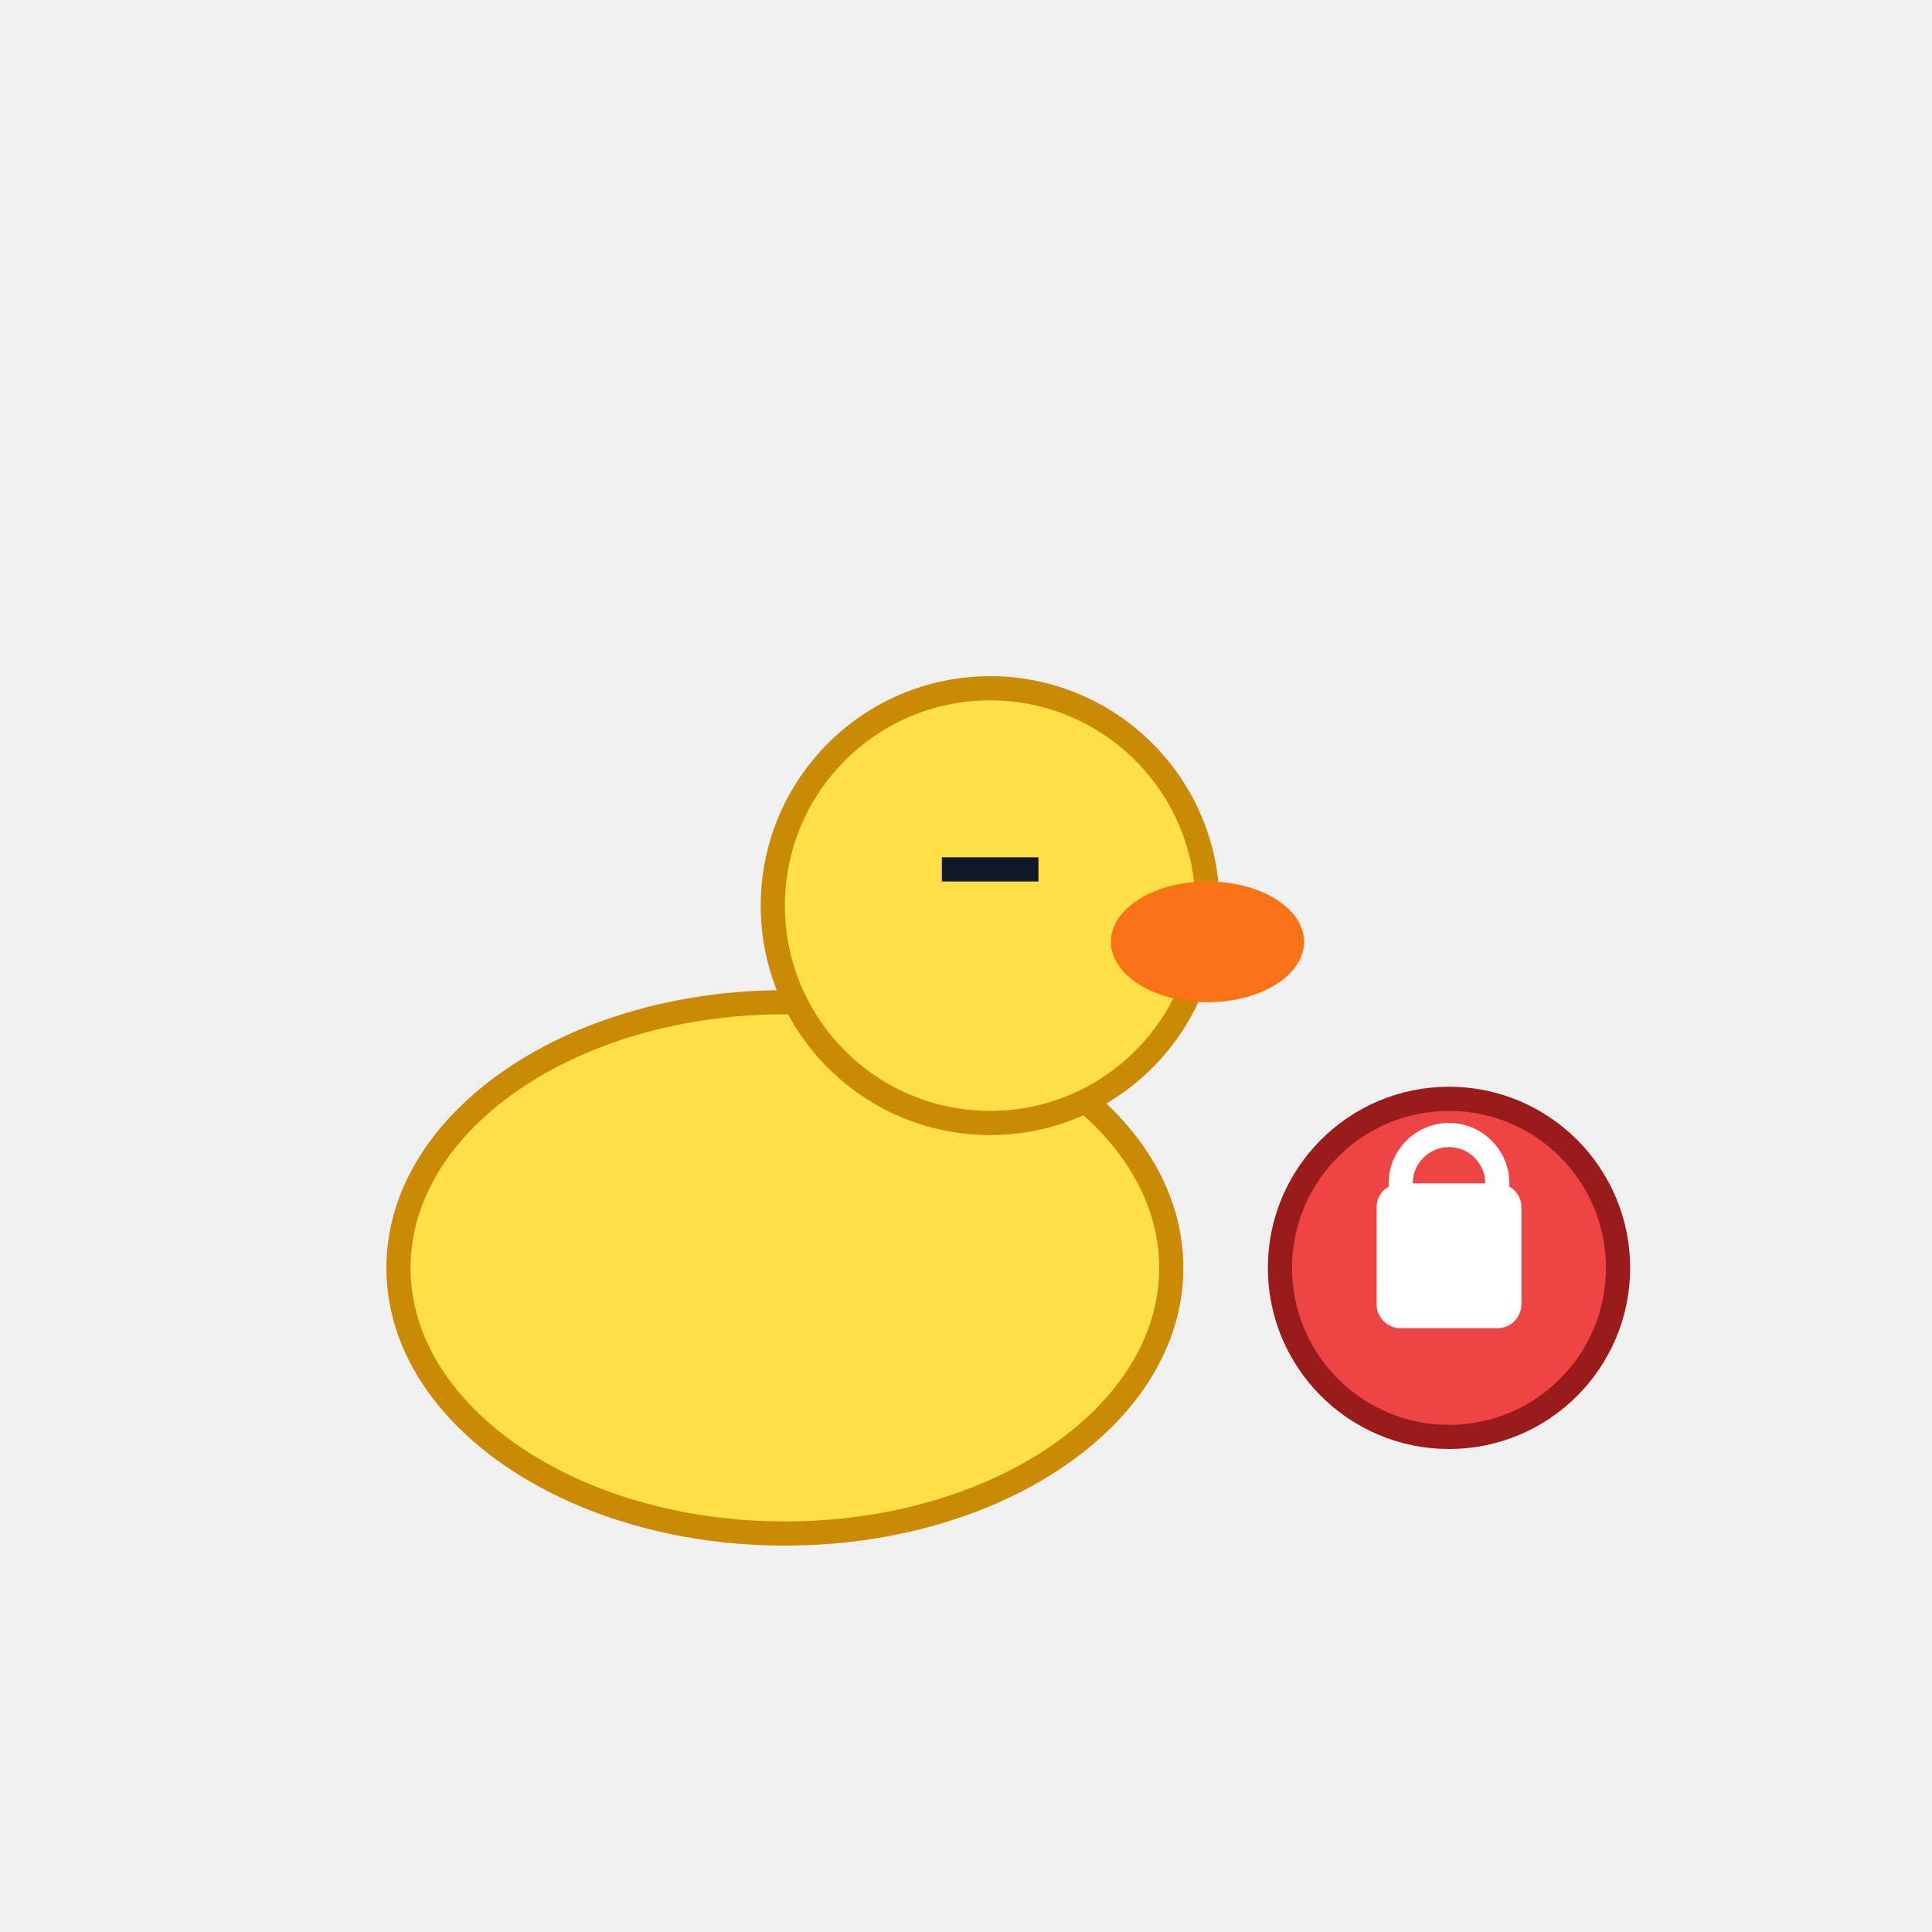
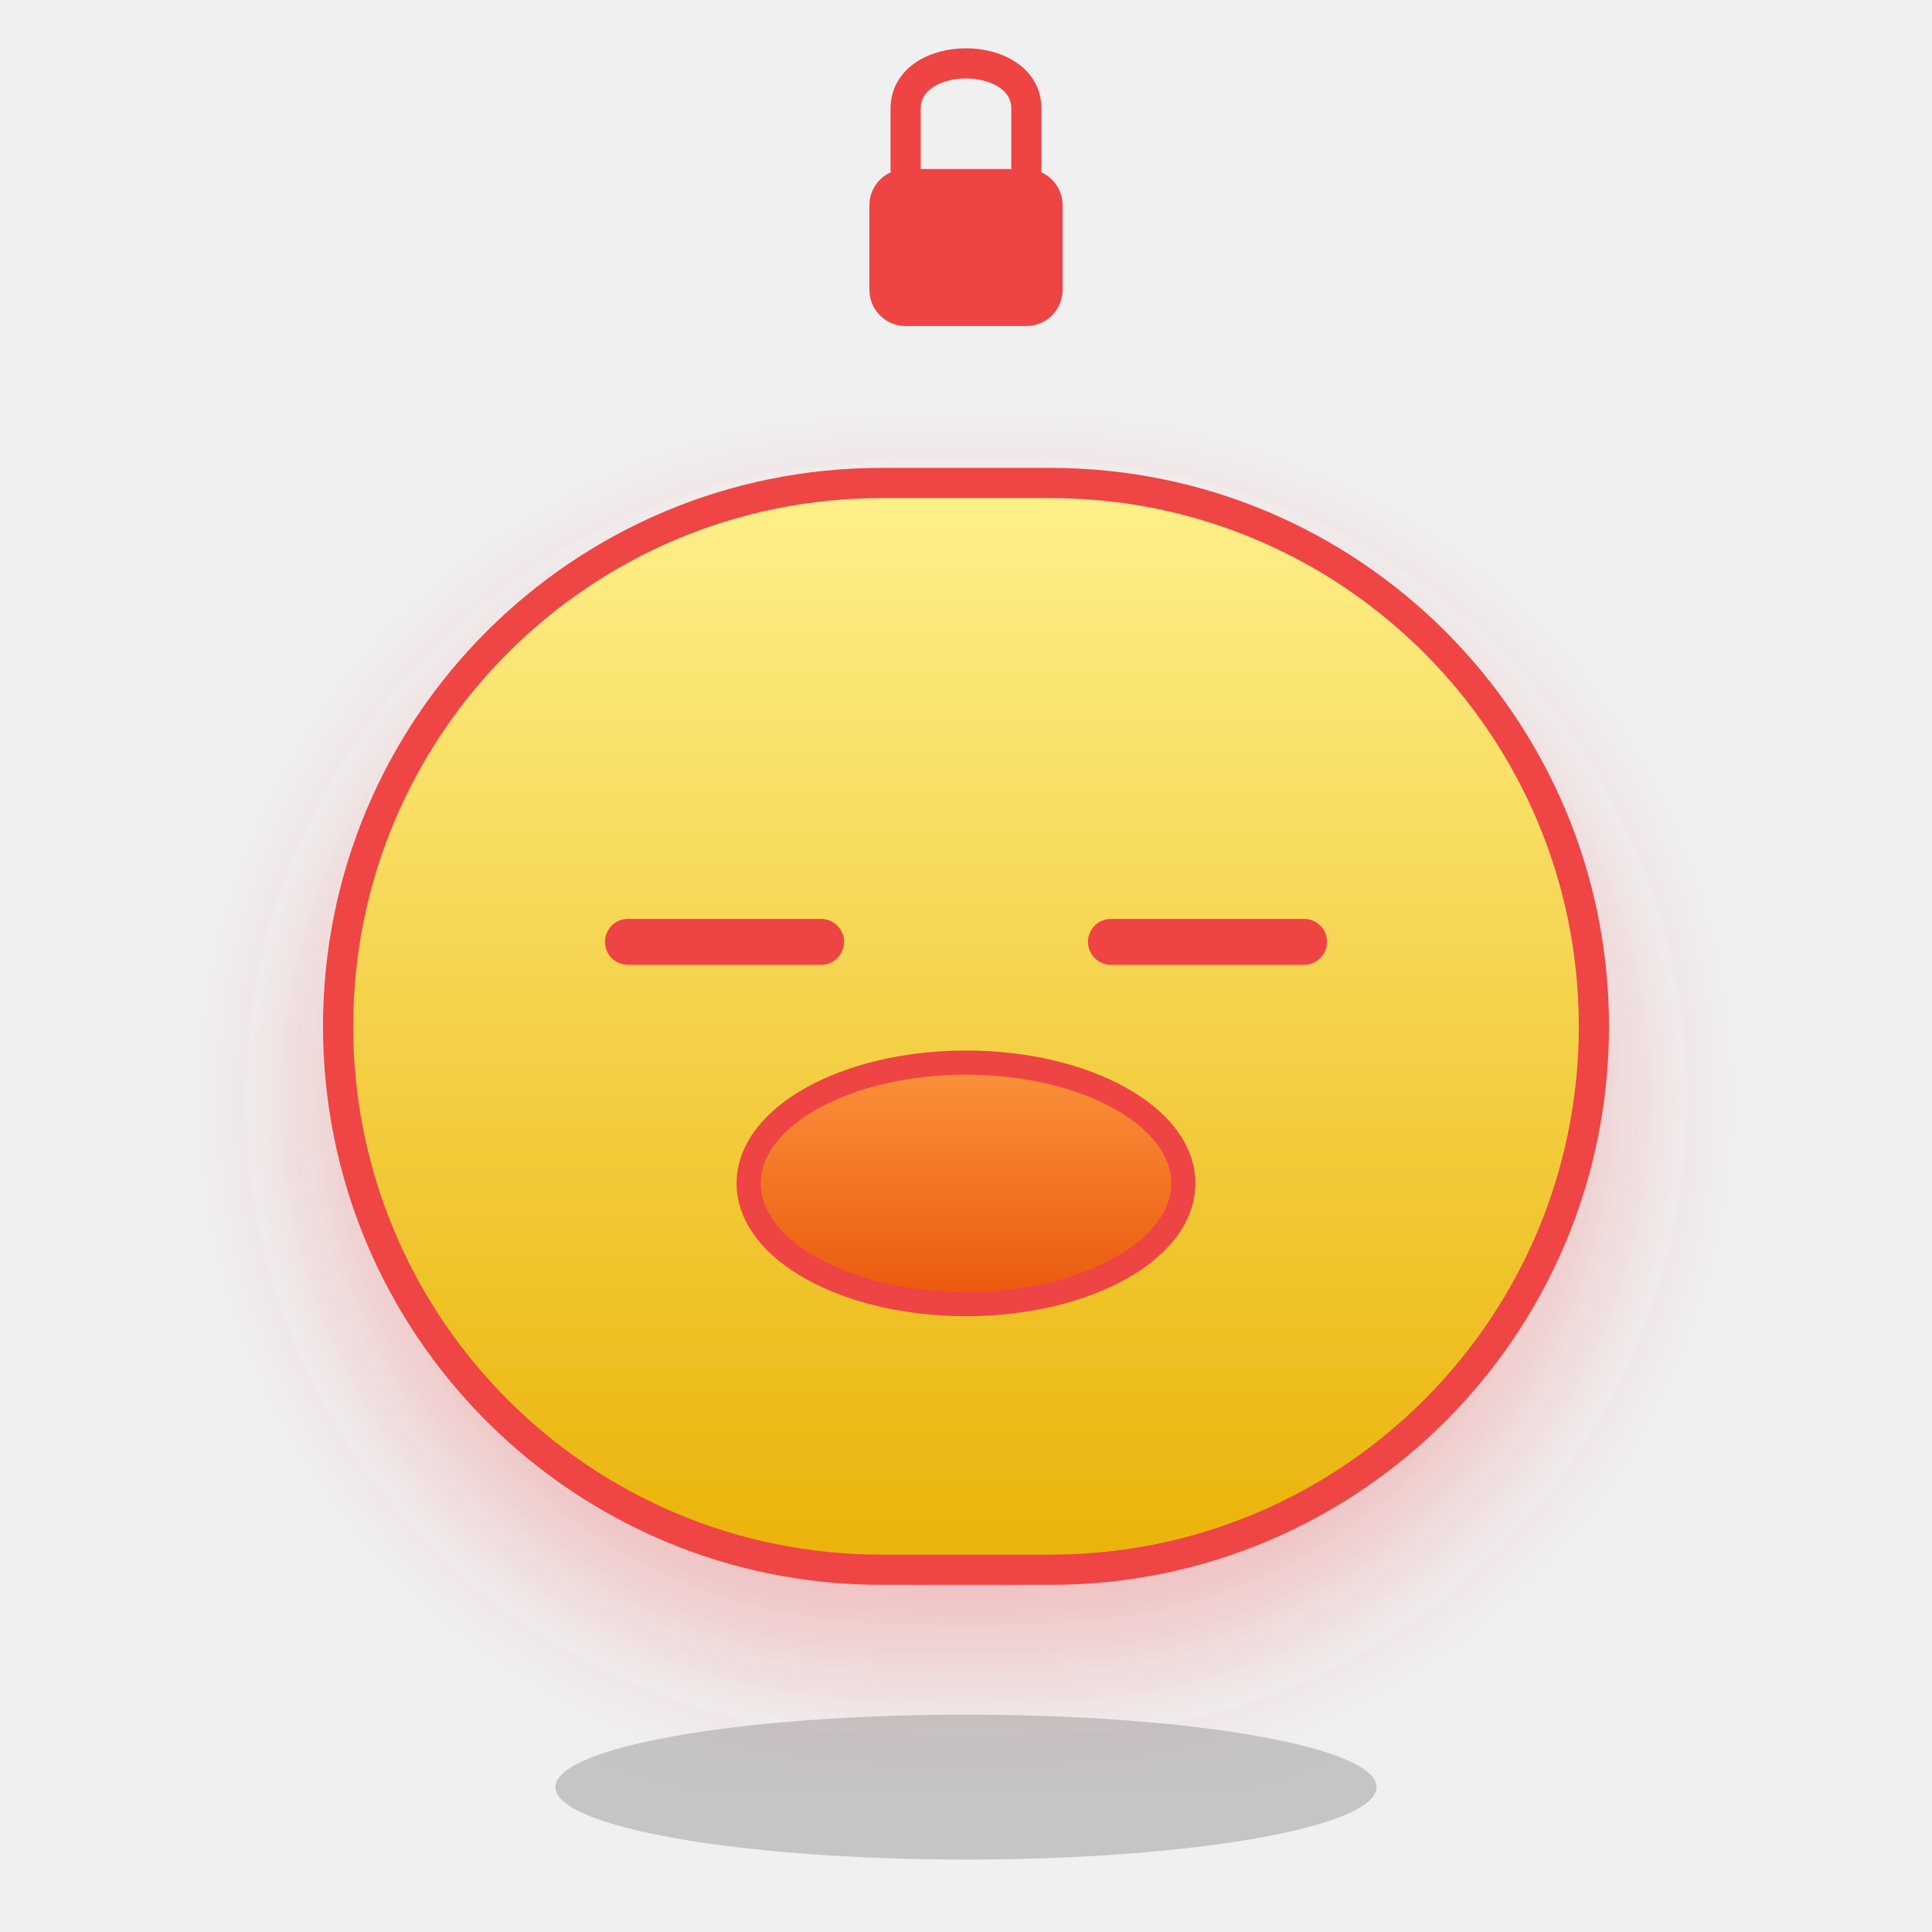
<svg xmlns="http://www.w3.org/2000/svg" viewBox="0 0 160 160" width="100%" height="100%">
-   <circle cx="120" cy="105" r="14" fill="#ef4444" stroke="#991b1b" stroke-width="2" />
-   <rect x="114" y="98" width="12" height="12" rx="2" fill="#ffffff" />
-   <circle cx="120" cy="98" r="4" fill="none" stroke="#ffffff" stroke-width="2" />
-   <ellipse cx="65" cy="105" rx="32" ry="22" fill="#fde047" stroke="#ca8a04" stroke-width="2" />
-   <circle cx="82" cy="75" r="18" fill="#fde047" stroke="#ca8a04" stroke-width="2" />
-   <ellipse cx="100" cy="78" rx="8" ry="5" fill="#f97316" />
-   <line x1="78" y1="72" x2="86" y2="72" stroke="#0f172a" stroke-width="2" />
+   <defs>
+     <linearGradient id="duck-grad" x1="0%" y1="0%" x2="0%" y2="100%">
+       <stop offset="0%" stop-color="#fef08a" />
+       <stop offset="100%" stop-color="#eab308" />
+     </linearGradient>
+     <linearGradient id="beak-grad" x1="0%" y1="0%" x2="0%" y2="100%">
+       <stop offset="0%" stop-color="#fb923c" />
+       <stop offset="100%" stop-color="#ea580c" />
+     </linearGradient>
+     <filter id="duck-glow" x="-20%" y="-20%" width="140%" height="140%">
+       <feDropShadow dx="0" dy="6" stdDeviation="6" flood-color="#ef4444" flood-opacity="0.3" />
+     </filter>
+   </defs>
+   <style>
+     @keyframes duckNoShake {
+       0%, 100% { transform: rotate(0deg); }
+       20% { transform: rotate(-10deg); }
+       40% { transform: rotate(10deg); }
+       60% { transform: rotate(-7deg); }
+       80% { transform: rotate(7deg); }
+     }
+     .head-no { animation: duckNoShake 1.4s ease-in-out infinite; transform-origin: 80px 145px; }
+   </style>
+   <ellipse cx="80" cy="148" rx="34" ry="6" fill="#000000" opacity="0.18" />
+   <g class="head-no">
+     <rect x="72" y="14" width="16" height="13" rx="3" fill="#ef4444" />
+     <path d="M 75 14 L 75 9 C 75 4 85 4 85 9 L 85 14" fill="none" stroke="#ef4444" stroke-width="2.5" stroke-linecap="round" />
+     <rect x="28" y="40" width="104" height="90" rx="45" fill="url(#duck-grad)" stroke="#ef4444" stroke-width="2.5" filter="url(#duck-glow)" />
+     <line x1="52" y1="78" x2="68" y2="78" stroke="#ef4444" stroke-width="3.8" stroke-linecap="round" />
+     <line x1="92" y1="78" x2="108" y2="78" stroke="#ef4444" stroke-width="3.8" stroke-linecap="round" />
+     <ellipse cx="80" cy="98" rx="18" ry="10" fill="url(#beak-grad)" stroke="#ef4444" stroke-width="2" />
+   </g>
</svg>
